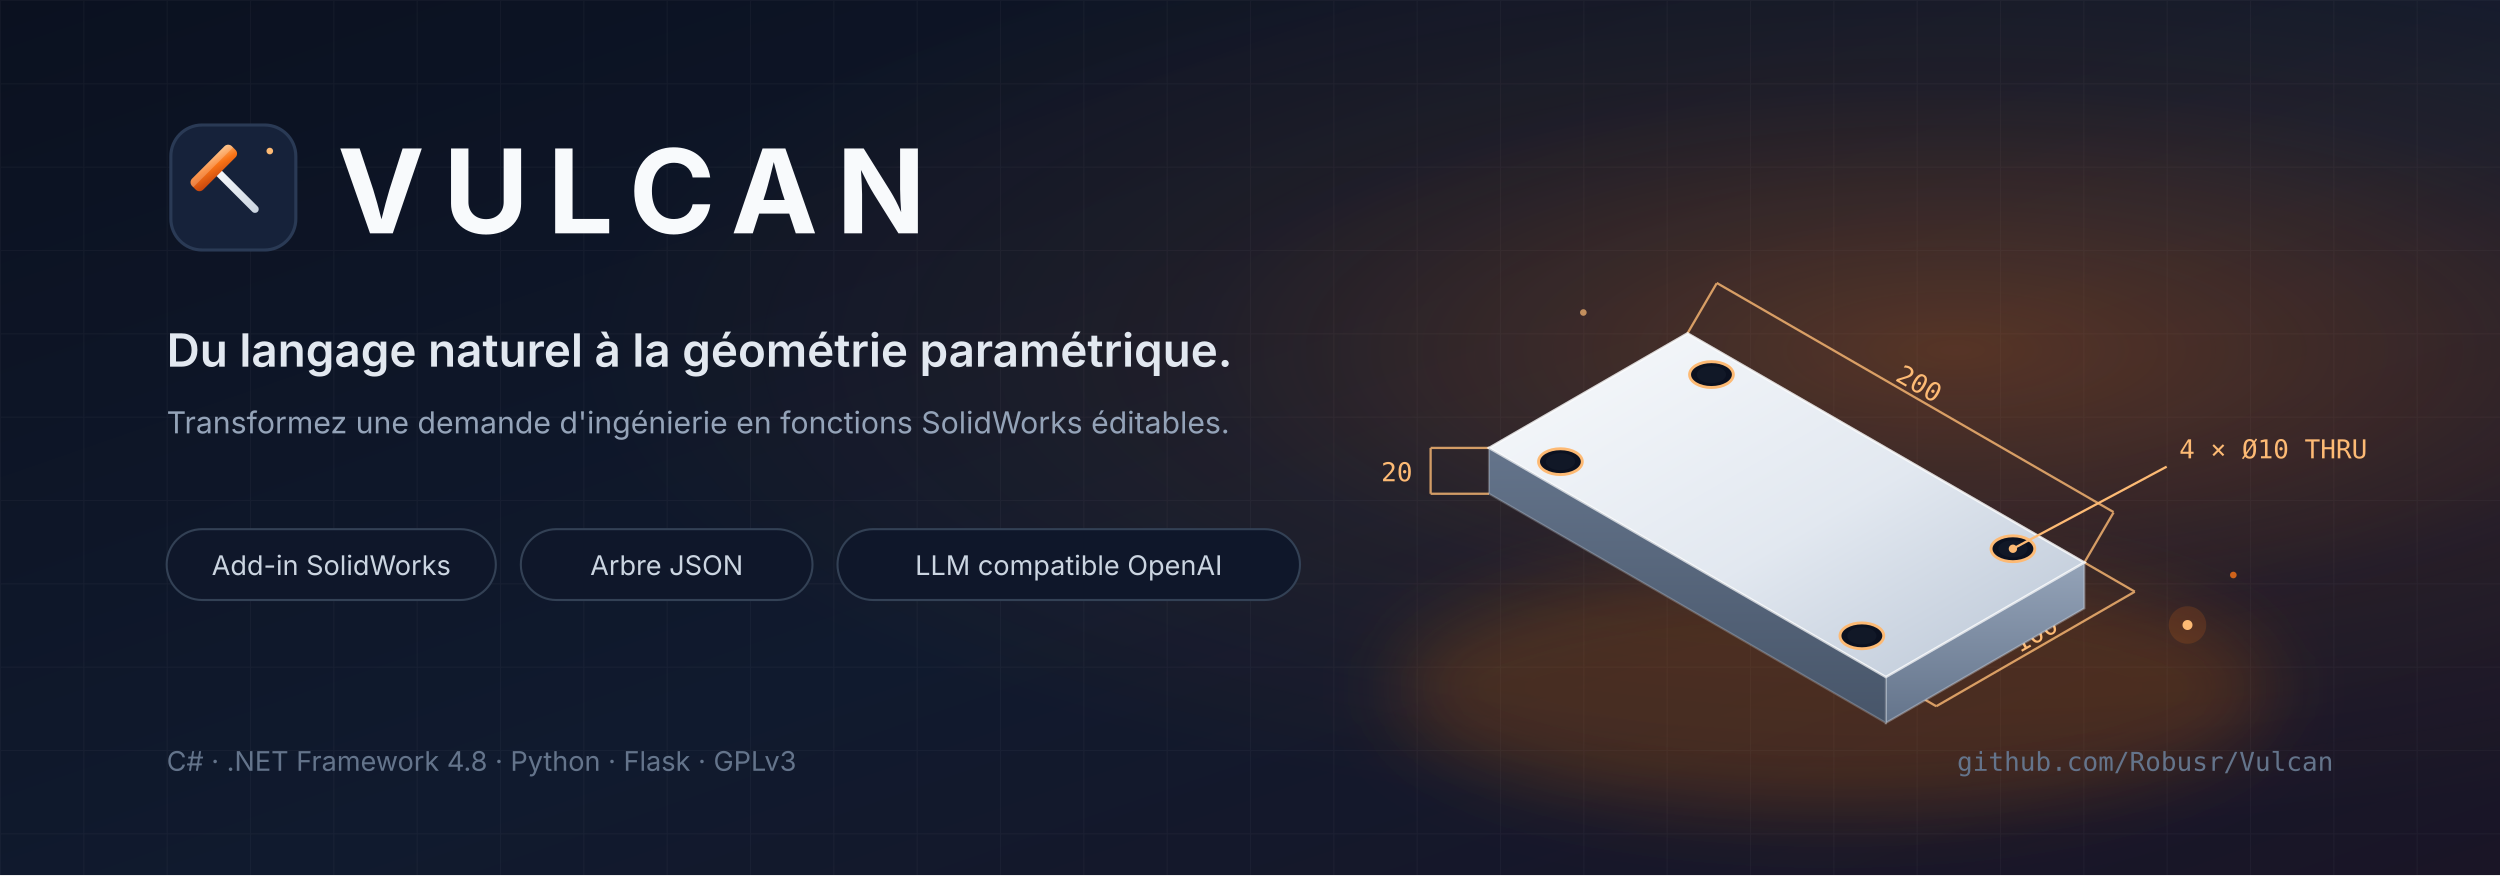
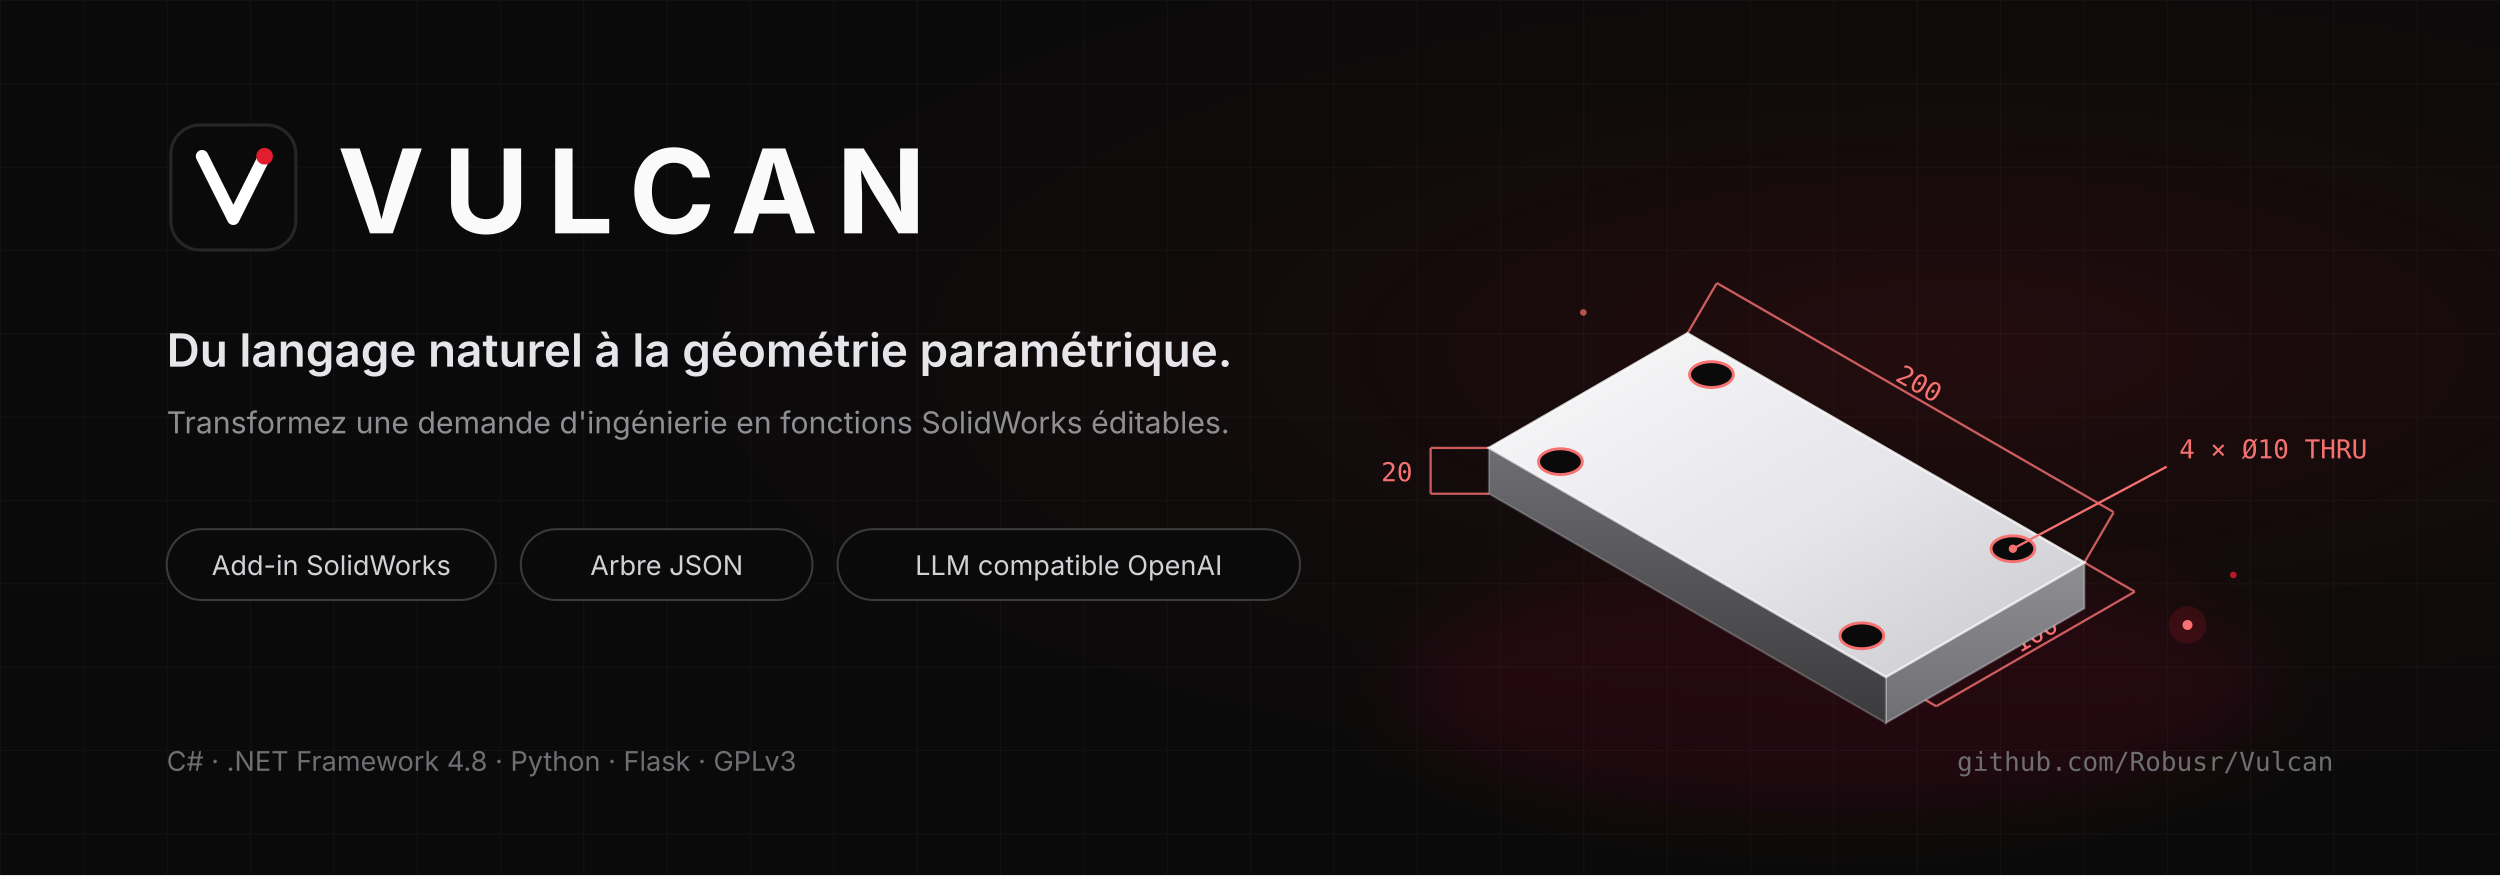
<svg xmlns="http://www.w3.org/2000/svg" width="1200" height="420" viewBox="0 0 1200 420" role="img" aria-labelledby="banner-title banner-desc">
  <defs>
    <linearGradient id="bg" x1="0" y1="0" x2="1" y2="1">
-       <stop offset="0" stop-color="#0B1120" />
-       <stop offset="0.55" stop-color="#101A2E" />
-       <stop offset="1" stop-color="#1A1526" />
+       <stop offset="0" stop-color="#0A0A0A" />
+       <stop offset="0.55" stop-color="#0A0A0A" />
+       <stop offset="1" stop-color="#0A0A0A" />
    </linearGradient>
    <radialGradient id="glow" cx="0.78" cy="0.4" r="0.55">
-       <stop offset="0" stop-color="#F97316" stop-opacity="0.30" />
-       <stop offset="0.55" stop-color="#F97316" stop-opacity="0.07" />
-       <stop offset="1" stop-color="#F97316" stop-opacity="0" />
+       <stop offset="0" stop-color="#E11D2E" stop-opacity="0.12" />
+       <stop offset="0.55" stop-color="#E11D2E" stop-opacity="0.03" />
+       <stop offset="1" stop-color="#E11D2E" stop-opacity="0" />
    </radialGradient>
    <linearGradient id="ember" x1="0" y1="1" x2="1" y2="0">
-       <stop offset="0" stop-color="#C2410C" />
-       <stop offset="0.55" stop-color="#F97316" />
-       <stop offset="1" stop-color="#FDBA74" />
+       <stop offset="0" stop-color="#B3121F" />
+       <stop offset="0.55" stop-color="#E11D2E" />
+       <stop offset="1" stop-color="#F87171" />
    </linearGradient>
    <linearGradient id="steel" x1="0" y1="0" x2="0" y2="1">
-       <stop offset="0" stop-color="#F8FAFC" />
-       <stop offset="1" stop-color="#CBD5E1" />
+       <stop offset="0" stop-color="#FAFAFA" />
+       <stop offset="1" stop-color="#D1D1D6" />
    </linearGradient>
    <linearGradient id="top" x1="0" y1="0" x2="1" y2="1">
-       <stop offset="0" stop-color="#F8FAFC" />
-       <stop offset="0.55" stop-color="#E2E8F0" />
-       <stop offset="1" stop-color="#B8C4D4" />
+       <stop offset="0" stop-color="#FAFAFA" />
+       <stop offset="0.55" stop-color="#E5E5EA" />
+       <stop offset="1" stop-color="#C7C7CC" />
    </linearGradient>
    <linearGradient id="sideR" x1="0" y1="0" x2="0" y2="1">
-       <stop offset="0" stop-color="#94A3B8" />
-       <stop offset="1" stop-color="#64748B" />
+       <stop offset="0" stop-color="#8E8E93" />
+       <stop offset="1" stop-color="#6E6E73" />
    </linearGradient>
    <linearGradient id="sideL" x1="0" y1="0" x2="0" y2="1">
-       <stop offset="0" stop-color="#64748B" />
-       <stop offset="1" stop-color="#475569" />
+       <stop offset="0" stop-color="#6E6E73" />
+       <stop offset="1" stop-color="#3A3A3C" />
    </linearGradient>
    <pattern id="grid" width="40" height="40" patternUnits="userSpaceOnUse">
      <path d="M40 0H0V40" fill="none" stroke="#FFFFFF" stroke-opacity="0.035" />
    </pattern>
    <filter id="soft" x="-50%" y="-50%" width="200%" height="200%">
      <feGaussianBlur stdDeviation="18" />
    </filter>
    <style>
      .ui { font-family: Inter, -apple-system, BlinkMacSystemFont, "Segoe UI", Roboto, Helvetica, Arial, sans-serif; }
      .mono { font-family: ui-monospace, SFMono-Regular, Menlo, Consolas, monospace; }
-       .chip { font-size: 13px; fill: #CBD5E1; }
-       .dim { font-size: 12.5px; fill: #FDBA74; font-family: ui-monospace, SFMono-Regular, Menlo, Consolas, monospace; }
+       .chip { font-size: 13px; fill: #D1D1D6; }
+       .dim { font-size: 12.5px; fill: #F87171; font-family: ui-monospace, SFMono-Regular, Menlo, Consolas, monospace; }
    </style>
  </defs>
  <rect width="1200" height="420" fill="url(#bg)" />
  <rect width="1200" height="420" fill="url(#grid)" />
  <rect width="1200" height="420" fill="url(#glow)" />
-   <ellipse cx="880" cy="330" rx="210" ry="60" fill="#F97316" fill-opacity="0.20" filter="url(#soft)" />
+   <ellipse cx="880" cy="330" rx="210" ry="60" fill="#E11D2E" fill-opacity="0.10" filter="url(#soft)" />
  <g transform="translate(80 58) scale(0.5)">
-     <rect x="4" y="4" width="120" height="120" rx="30" fill="#16223A" stroke="#2A3A55" stroke-width="3" />
-     <g transform="rotate(-45 64 64)">
-       <rect x="60.4" y="41" width="7.2" height="56" rx="3.6" fill="url(#steel)" />
-       <path d="M42 30h44a5 5 0 0 1 5 5v5a5 5 0 0 1-5 5H42a5 5 0 0 1-5-5v-5a5 5 0 0 1 5-5z" fill="url(#ember)" />
-       <path d="M42 30h44a5 5 0 0 1 5 5v1.6H37V35a5 5 0 0 1 5-5z" fill="#FFFFFF" fill-opacity="0.22" />
-     </g>
-     <circle cx="99" cy="29" r="3.2" fill="#FDBA74" />
+     <rect x="4" y="4" width="120" height="120" rx="28" fill="#0A0A0A" stroke="#262626" stroke-width="3" />
+     <path d="M34 34 L64 94 L94 34" fill="none" stroke="#FFFFFF" stroke-width="12" stroke-linecap="round" stroke-linejoin="round" />
+     <circle cx="94" cy="34" r="8" fill="#E11D2E" />
  </g>
-   <text class="ui" x="162" y="112" font-size="56" font-weight="700" letter-spacing="9" fill="#F8FAFC">VULCAN</text>
-   <text class="ui" x="80" y="176" font-size="22" font-weight="600" fill="#E2E8F0">Du langage naturel à la géométrie paramétrique.</text>
-   <text class="ui" x="80" y="208" font-size="14.5" fill="#94A3B8">Transformez une demande d'ingénierie en fonctions SolidWorks éditables.</text>
+   <text class="ui" x="162" y="112" font-size="56" font-weight="700" letter-spacing="9" fill="#FAFAFA">VULCAN</text>
+   <text class="ui" x="80" y="176" font-size="22" font-weight="600" fill="#E5E5EA">Du langage naturel à la géométrie paramétrique.</text>
+   <text class="ui" x="80" y="208" font-size="14.5" fill="#8E8E93">Transformez une demande d'ingénierie en fonctions SolidWorks éditables.</text>
  <g>
-     <rect x="80" y="254" width="158" height="34" rx="17" fill="#0F172A" stroke="#334155" />
+     <rect x="80" y="254" width="158" height="34" rx="17" fill="#0A0A0A" stroke="#3A3A3C" />
    <text class="ui chip" x="159" y="276" text-anchor="middle">Add-in SolidWorks</text>
-     <rect x="250" y="254" width="140" height="34" rx="17" fill="#0F172A" stroke="#334155" />
+     <rect x="250" y="254" width="140" height="34" rx="17" fill="#0A0A0A" stroke="#3A3A3C" />
    <text class="ui chip" x="320" y="276" text-anchor="middle">Arbre JSON</text>
-     <rect x="402" y="254" width="222" height="34" rx="17" fill="#0F172A" stroke="#334155" />
+     <rect x="402" y="254" width="222" height="34" rx="17" fill="#0A0A0A" stroke="#3A3A3C" />
    <text class="ui chip" x="513" y="276" text-anchor="middle">LLM compatible OpenAI</text>
  </g>
  <line x1="80" y1="318" x2="150" y2="318" stroke="url(#ember)" stroke-width="2" />
-   <text class="ui" x="80" y="370" font-size="13" fill="#64748B">C# · .NET Framework 4.8 · Python · Flask · GPLv3</text>
-   <text class="mono" x="1120" y="370" font-size="12.5" fill="#64748B" text-anchor="end">github.com/Robusr/Vulcan</text>
+   <text class="ui" x="80" y="370" font-size="13" fill="#6E6E73">C# · .NET Framework 4.8 · Python · Flask · GPLv3</text>
+   <text class="mono" x="1120" y="370" font-size="12.5" fill="#6E6E73" text-anchor="end">github.com/Robusr/Vulcan</text>
  <g>
-     <g stroke="#FDBA74" stroke-width="1.1" fill="none" opacity="0.8">
+     <g stroke="#F87171" stroke-width="1.1" fill="none" opacity="0.8">
      <path d="M810 160 L824 136 M1000.5 270 L1014.5 246" />
      <path d="M824 135.8 L1014.5 245.8" />
    </g>
    <text class="dim" x="919" y="188" text-anchor="middle" transform="rotate(30 919 188)">200</text>
-     <g stroke="#FDBA74" stroke-width="1.1" fill="none" opacity="0.8">
+     <g stroke="#F87171" stroke-width="1.1" fill="none" opacity="0.8">
      <path d="M1000.5 270 L1024.7 284 M905.2 325 L929.4 339" />
      <path d="M1024.7 284 L929.4 339" />
    </g>
    <text class="dim" x="979" y="308" text-anchor="middle" transform="rotate(-30 979 308)">100</text>
-     <g stroke="#FDBA74" stroke-width="1.1" fill="none" opacity="0.8">
+     <g stroke="#F87171" stroke-width="1.1" fill="none" opacity="0.8">
      <path d="M714.7 215 L686.7 215 M714.7 237 L686.7 237" />
      <path d="M686.7 215 L686.7 237" />
    </g>
    <text class="dim" x="678" y="231" text-anchor="end">20</text>
-     <polygon points="810,160 1000.5,270 905.2,325 714.7,215" fill="url(#top)" stroke="#F8FAFC" stroke-opacity="0.55" />
-     <polygon points="1000.5,270 905.2,325 905.2,347 1000.5,292" fill="url(#sideR)" stroke="#E2E8F0" stroke-opacity="0.35" />
-     <polygon points="714.7,215 905.2,325 905.2,347 714.7,237" fill="url(#sideL)" stroke="#E2E8F0" stroke-opacity="0.25" />
+     <polygon points="810,160 1000.5,270 905.2,325 714.7,215" fill="url(#top)" stroke="#FAFAFA" stroke-opacity="0.55" />
+     <polygon points="1000.5,270 905.2,325 905.2,347 1000.5,292" fill="url(#sideR)" stroke="#E5E5EA" stroke-opacity="0.35" />
+     <polygon points="714.7,215 905.2,325 905.2,347 714.7,237" fill="url(#sideL)" stroke="#E5E5EA" stroke-opacity="0.25" />
    <polygon points="810,160 1000.5,270 905.2,325 714.7,215" fill="none" stroke="#FFFFFF" stroke-opacity="0.6" stroke-width="1.2" />
    <g>
      <g>
-         <ellipse cx="821.5" cy="179.8" rx="10.5" ry="6.2" fill="#0B1120" stroke="#FDBA74" stroke-width="1.4" />
-         <ellipse cx="821.5" cy="179.8" rx="7" ry="4.1" fill="#111827" />
+         <ellipse cx="821.5" cy="179.8" rx="10.5" ry="6.2" fill="#0A0A0A" stroke="#F87171" stroke-width="1.4" />
+         <ellipse cx="821.5" cy="179.8" rx="7" ry="4.1" fill="#0A0A0A" />
      </g>
      <g>
-         <ellipse cx="966.2" cy="263.4" rx="10.5" ry="6.2" fill="#0B1120" stroke="#FDBA74" stroke-width="1.4" />
-         <ellipse cx="966.2" cy="263.4" rx="7" ry="4.1" fill="#111827" />
+         <ellipse cx="966.2" cy="263.4" rx="10.5" ry="6.2" fill="#0A0A0A" stroke="#F87171" stroke-width="1.4" />
+         <ellipse cx="966.2" cy="263.4" rx="7" ry="4.1" fill="#0A0A0A" />
      </g>
      <g>
-         <ellipse cx="749" cy="221.6" rx="10.5" ry="6.2" fill="#0B1120" stroke="#FDBA74" stroke-width="1.4" />
-         <ellipse cx="749" cy="221.6" rx="7" ry="4.1" fill="#111827" />
+         <ellipse cx="749" cy="221.6" rx="10.5" ry="6.2" fill="#0A0A0A" stroke="#F87171" stroke-width="1.4" />
+         <ellipse cx="749" cy="221.6" rx="7" ry="4.1" fill="#0A0A0A" />
      </g>
      <g>
-         <ellipse cx="893.7" cy="305.2" rx="10.5" ry="6.2" fill="#0B1120" stroke="#FDBA74" stroke-width="1.4" />
-         <ellipse cx="893.7" cy="305.2" rx="7" ry="4.1" fill="#111827" />
+         <ellipse cx="893.7" cy="305.2" rx="10.5" ry="6.2" fill="#0A0A0A" stroke="#F87171" stroke-width="1.4" />
+         <ellipse cx="893.7" cy="305.2" rx="7" ry="4.1" fill="#0A0A0A" />
      </g>
    </g>
-     <path d="M966.2 263.4 L1040 224" stroke="#FDBA74" stroke-width="1.1" fill="none" />
-     <circle cx="966.2" cy="263.4" r="2" fill="#FDBA74" />
+     <path d="M966.2 263.4 L1040 224" stroke="#F87171" stroke-width="1.1" fill="none" />
+     <circle cx="966.2" cy="263.4" r="2" fill="#F87171" />
    <text class="dim" x="1046" y="220" font-size="12">4 × Ø10 THRU</text>
-     <circle cx="1050" cy="300" r="9" fill="#F97316" opacity="0.15" />
-     <circle cx="1050" cy="300" r="2.4" fill="#FDBA74" />
-     <circle cx="1072" cy="276" r="1.6" fill="#F97316" opacity="0.8" />
-     <circle cx="760" cy="150" r="1.6" fill="#FDBA74" opacity="0.7" />
+     <circle cx="1050" cy="300" r="9" fill="#E11D2E" opacity="0.15" />
+     <circle cx="1050" cy="300" r="2.4" fill="#F87171" />
+     <circle cx="1072" cy="276" r="1.6" fill="#E11D2E" opacity="0.8" />
+     <circle cx="760" cy="150" r="1.6" fill="#F87171" opacity="0.7" />
  </g>
</svg>
